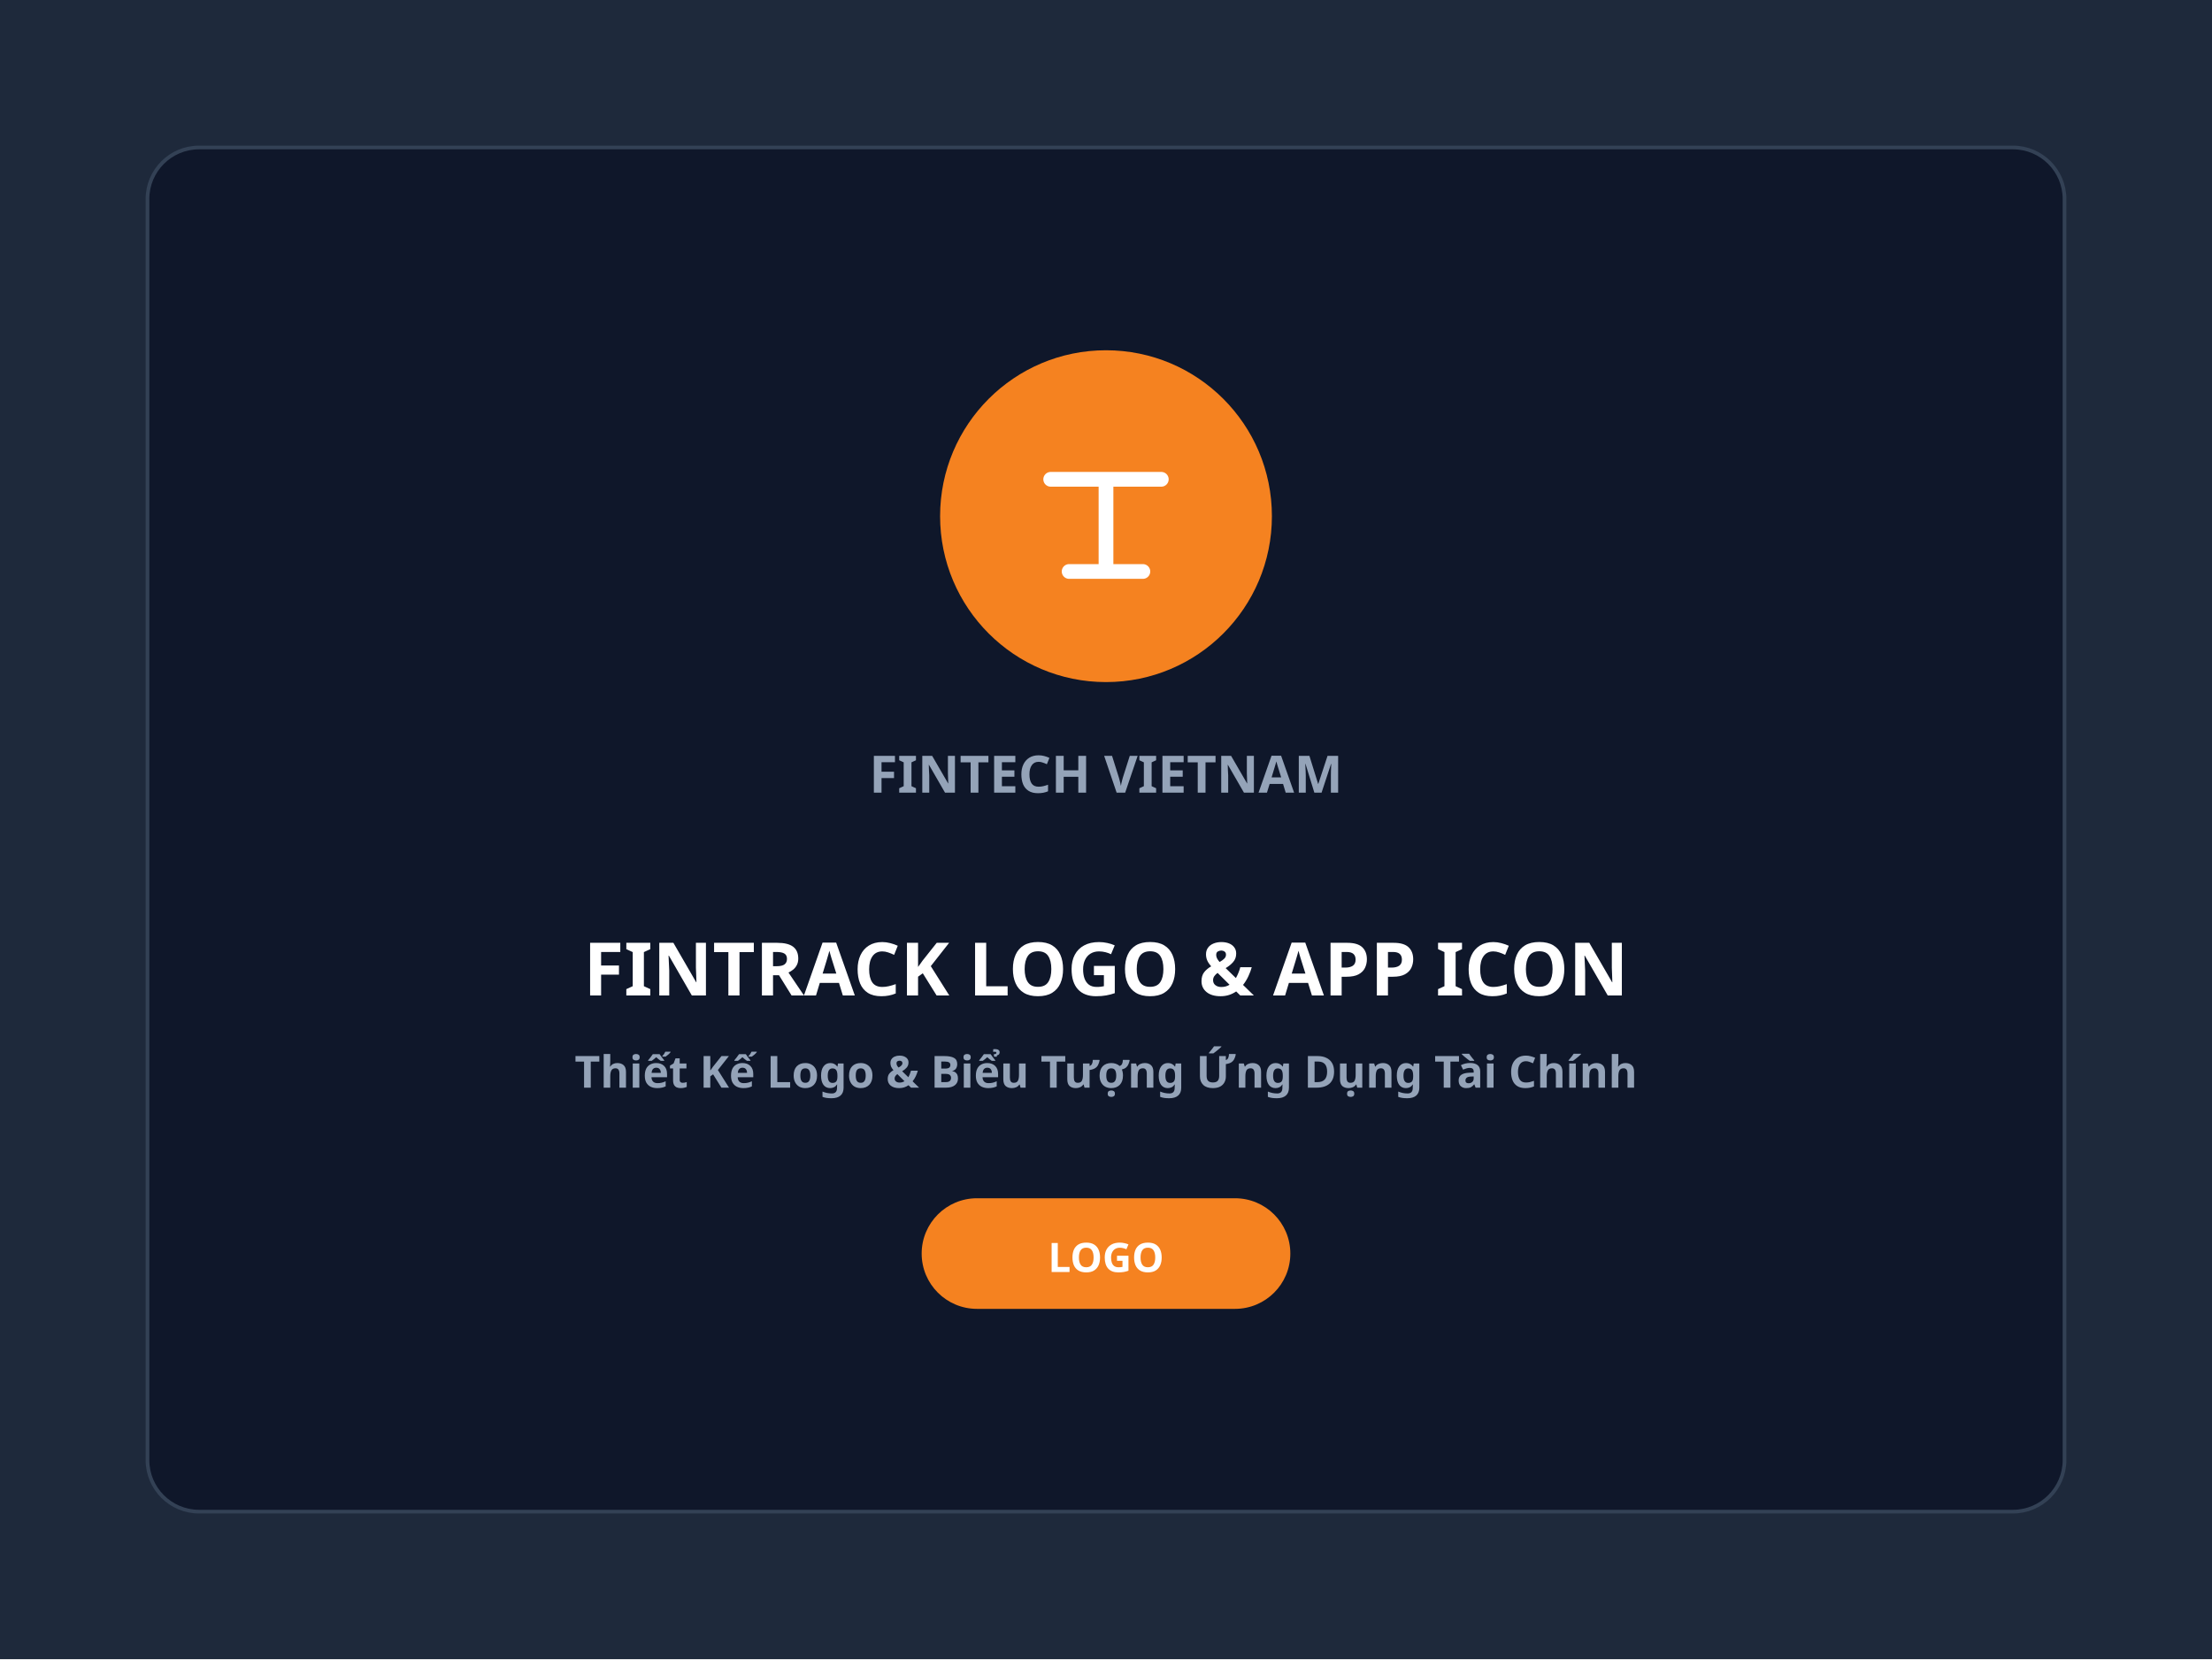
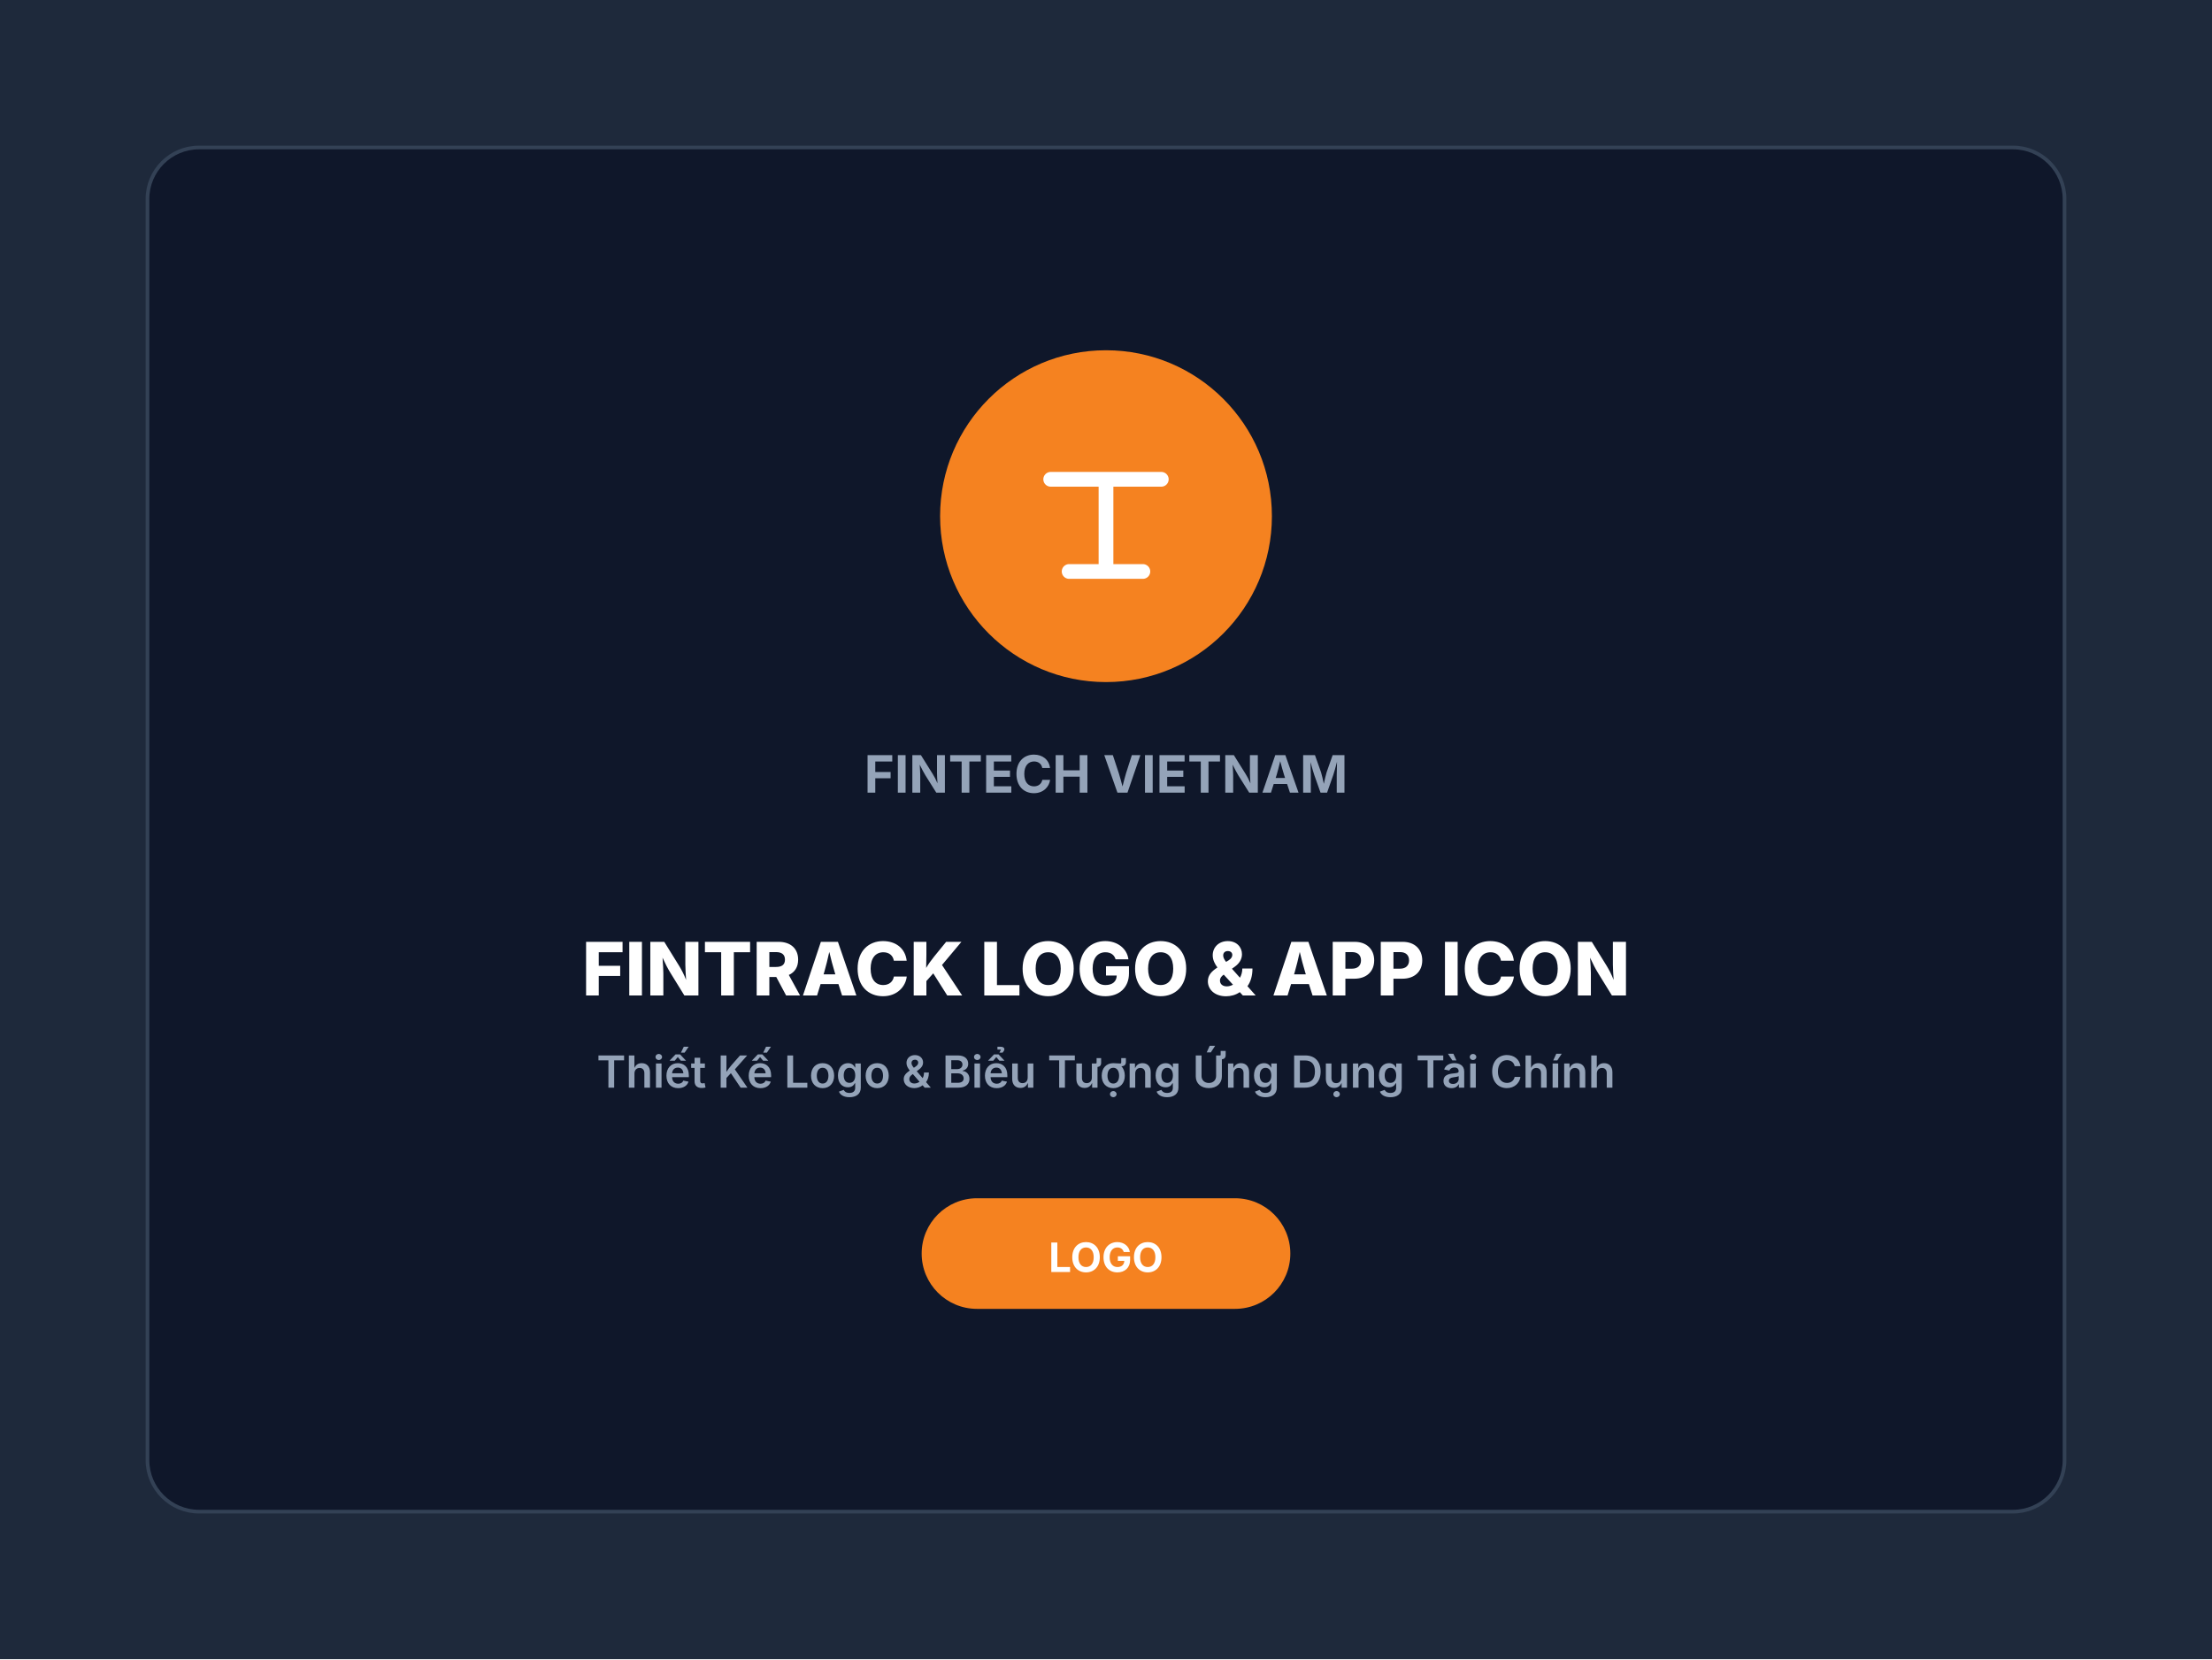
<svg xmlns="http://www.w3.org/2000/svg" viewBox="0 0 600 450" fill="none">
  <rect width="600" height="450" fill="#1e293b" />
  <rect x="40" y="40" width="520" height="370" rx="14" fill="#0f172a" stroke="#334155" />
  <g transform="translate(150, 70)">
    <circle cx="150" cy="70" r="45" fill="#f58220" />
    <path d="M135 60L165 60M150 60V85M140 85H160" stroke="#ffffff" stroke-width="4" stroke-linecap="round" />
-     <text x="150" y="145" font-family="'Plus Jakarta Sans', sans-serif" font-size="14" font-weight="700" fill="#94a3b8" text-anchor="middle">FINTECH VIETNAM</text>
+     <text x="150" y="145" font-family="'Inter', sans-serif" font-size="14" font-weight="700" fill="#94a3b8" text-anchor="middle">FINTECH VIETNAM</text>
  </g>
-   <text x="300" y="270" font-family="'Plus Jakarta Sans', sans-serif" font-size="20" font-weight="800" fill="#ffffff" text-anchor="middle">FINTRACK LOGO &amp; APP ICON</text>
-   <text x="300" y="295" font-family="'Plus Jakarta Sans', sans-serif" font-size="12" font-weight="600" fill="#94a3b8" text-anchor="middle">Thiết Kế Logo &amp; Biểu Tượng Ứng Dụng Tài Chính</text>
+   <text x="300" y="270" font-family="'Inter', sans-serif" font-size="20" font-weight="800" fill="#ffffff" text-anchor="middle">FINTRACK LOGO &amp; APP ICON</text>
+   <text x="300" y="295" font-family="'Inter', sans-serif" font-size="12" font-weight="600" fill="#94a3b8" text-anchor="middle">Thiết Kế Logo &amp; Biểu Tượng Ứng Dụng Tài Chính</text>
  <rect x="250" y="325" width="100" height="30" rx="15" fill="#f58220" />
-   <text x="300" y="345" font-family="'Plus Jakarta Sans', sans-serif" font-size="11" font-weight="700" fill="#ffffff" text-anchor="middle">LOGO</text>
+   <text x="300" y="345" font-family="'Inter', sans-serif" font-size="11" font-weight="700" fill="#ffffff" text-anchor="middle">LOGO</text>
</svg>
